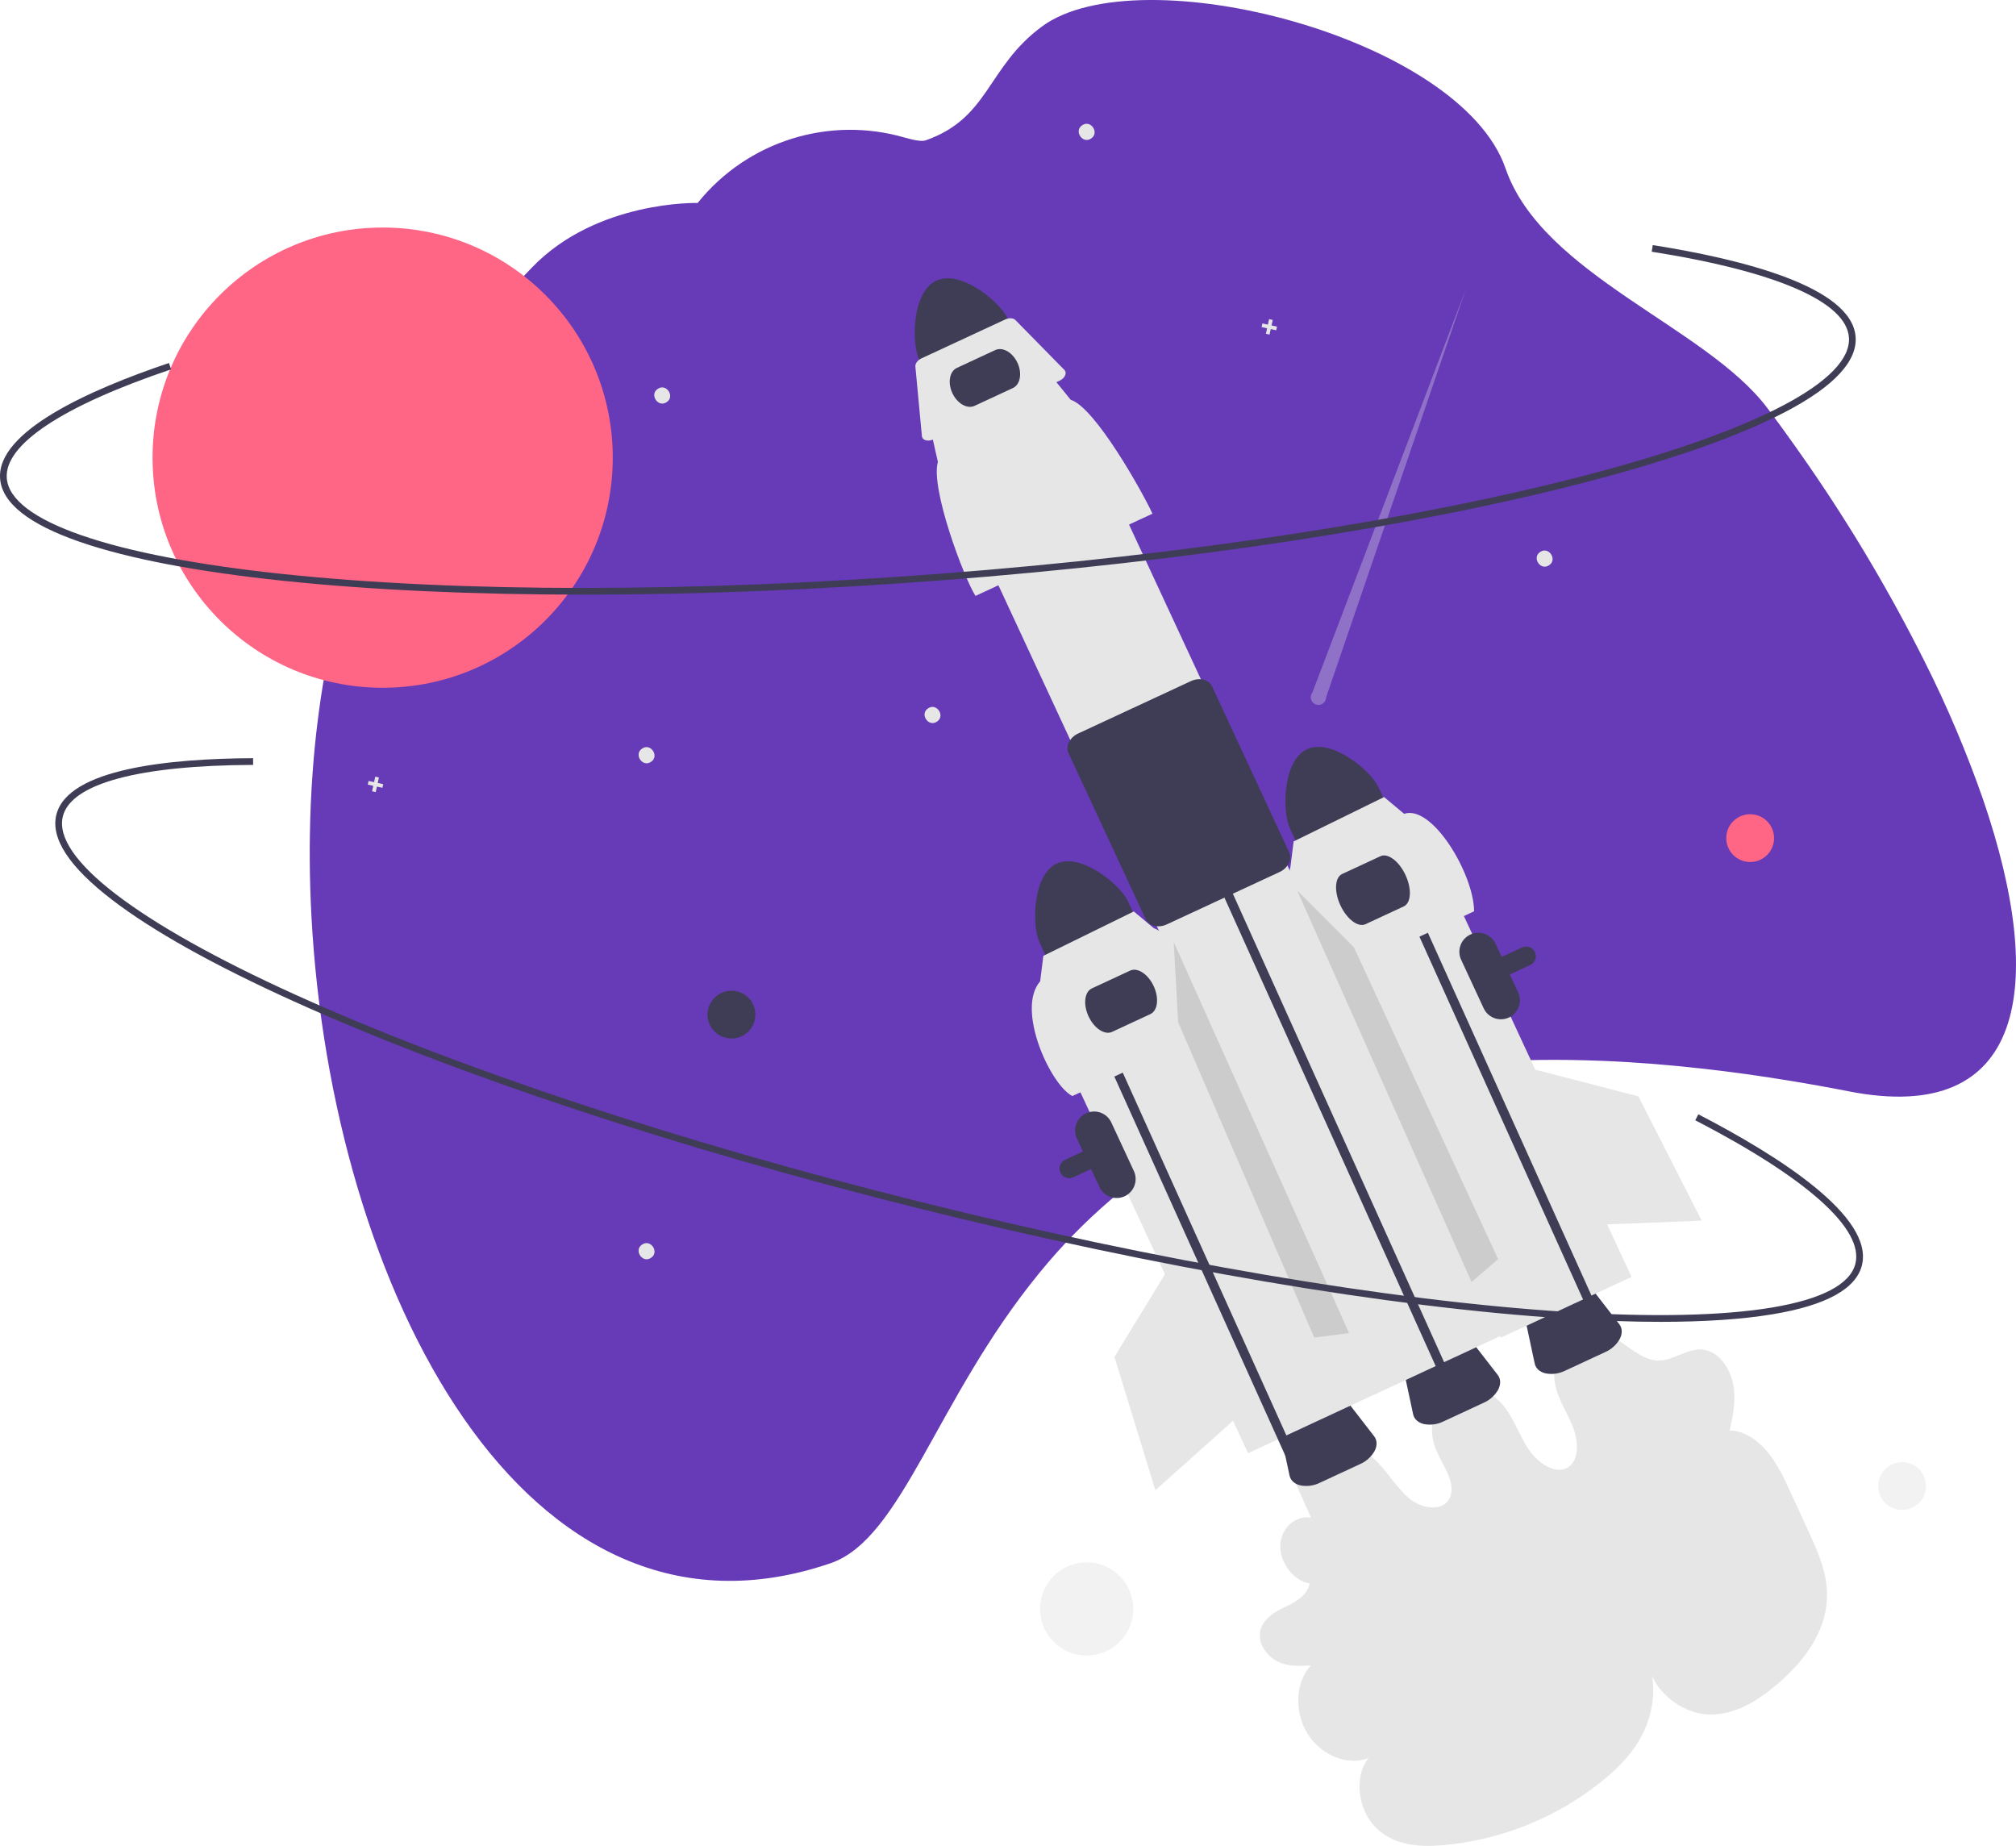
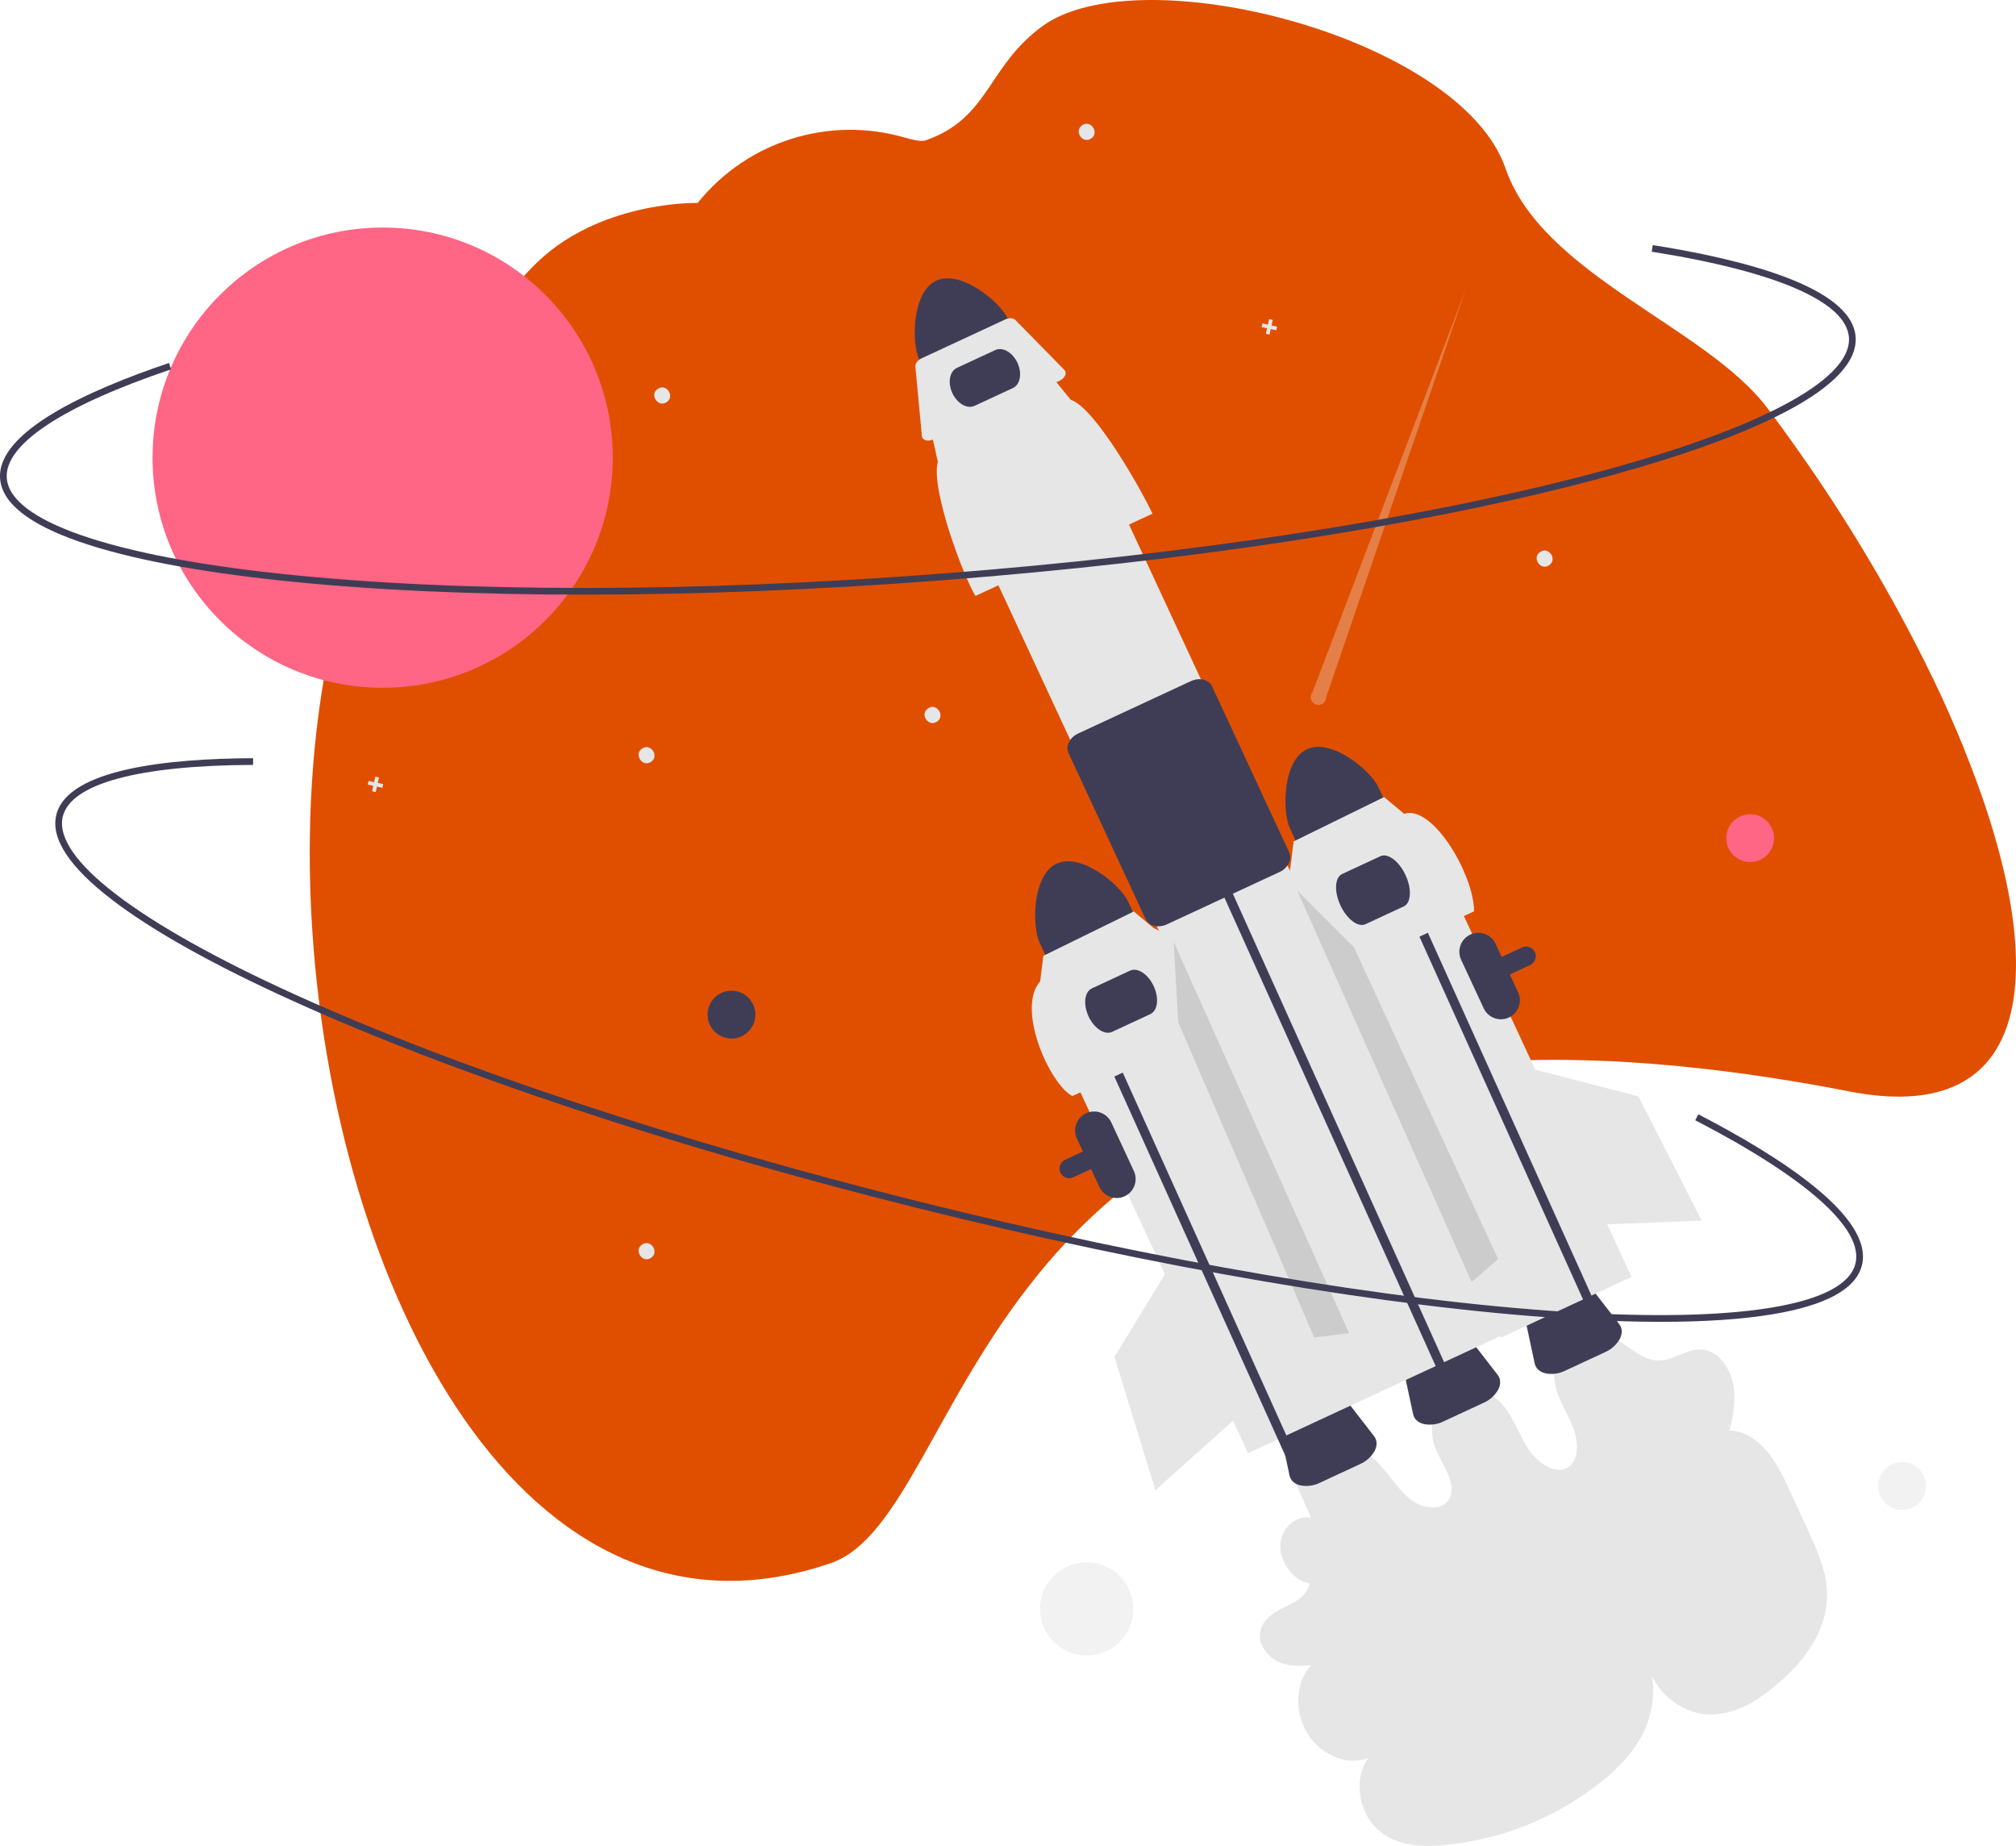
<svg xmlns="http://www.w3.org/2000/svg" data-name="Layer 1" width="902.419" height="826.207" viewBox="0 0 902.419 826.207">
  <path d="M726.95,696.708l8.672,19.444c-7.049-1.122-13.604,4.898-13.751,12.629s6.14,15.774,13.189,16.873c-1.347,6.002-7.161,8.649-12.207,11.075s-10.485,6.45-10.11,12.845c.301,5.135,4.548,9.669,9.058,11.492s9.241,1.543,13.809,1.237c-6.921,7.24-7.596,20.848-1.517,30.611s18.217,14.569,27.305,10.811c-6.422,7.989-5.027,22.618,2.943,30.862,8.034,8.311,19.678,9.115,29.857,8.24a132.238,132.238,0,0,0,71.007-28.14c7.782-6.183,15.05-13.456,19.49-22.941s5.747-21.496,1.612-32.29c1.115,13.522,14.65,24.203,26.826,24.8s22.807-6.261,31.841-14.081c12.014-10.4,23.137-24.979,21.488-42.967-.816-8.905-4.706-17.469-8.521-25.765l-7.396-16.083c-2.986-6.493-6.039-13.095-10.533-18.544s-10.731-9.667-16.973-9.626c1.427-6.52,2.861-13.283,1.665-20.211s-5.776-14.101-12.004-15.723c-7.927-2.065-14.645,5.25-22.616,4.561-7.671-.664-14.01-8.362-21.459-11.412a17.178,17.178,0,0,0-18.537,3.206c-4.722,4.61-6.69,12.398-4.996,19.767,1.484,6.455,5.435,12.149,7.832,18.375s2.77,14.231-1.835,17.631c-5.557,4.103-14.014-1.48-18.356-8.235s-6.834-14.933-12.324-20.614c-6.479-6.705-16.621-8.276-23.293-3.608s-9.222,15.119-5.859,24.004c2.75,7.264,9.049,14.614,6.864,21.454-2.309,7.23-12.413,6.314-18.507,1.205s-10.141-12.806-16.161-18.03c-6.114-5.306-14.098-7.63-21.107-6.146a21.731,21.731,0,0,0-15.573,13.915" transform="translate(-148.7907 -36.89661)" fill="#e6e6e6" />
  <path d="M867.347,642.066l-17.993,8.36a13.812,13.812,0,0,1-8.734,1.177c-2.612-.618-4.377-2.215-4.841-4.383l-4.187-19.554c-.79-3.689,2.265-8.053,7.264-10.376l9.937-4.617c4.999-2.323,10.305-1.843,12.614,1.14l12.244,15.81c1.358,1.753,1.44,4.132.228,6.527A13.812,13.812,0,0,1,867.347,642.066Z" transform="translate(-148.7907 -36.89661)" fill="#3f3d56" />
-   <path d="M309.43,280.659A353.998,353.998,0,0,1,386.932,156.602c29.006-30.112,74.15-28.861,74.15-28.861l.258-.32A87.58,87.58,0,0,1,553.893,98.509c4.304,1.235,7.615,1.783,9.189,1.232,28.707-10.047,27.358-32.724,52.126-50.993,43.367-31.987,187.211,4.654,207.494,63.514,16.439,47.705,89.82,70.827,117.236,107.317q6.431,8.559,12.618,17.316,2.901,4.068,5.737,8.198a730.428,730.428,0,0,1,52.147,88.155,514.113,514.113,0,0,1,26.101,61.684c28.591,83.582,18.814,145.855-60.021,130.47q-13.998-2.739-27.324-4.901-19.296-3.149-37.246-5.176-24.172-2.749-45.994-3.602-7.337-.295-14.405-.396c-69.67-.966-121.349,12.146-160.719,32.502q-10.011,5.163-18.973,10.923a236.054,236.054,0,0,0-26.08,19.319,254.898,254.898,0,0,0-31.422,32.197l-.522.639c-46.048,56.326-61.203,118.682-93.235,129.661C383.674,783.51,297.074,613.35,288.193,446.896q-.673-12.582-.743-25.091-.042-5.592.055-11.154c.141-9.673.567-19.285,1.281-28.78q.4-5.445.928-10.833c.388-3.873.81-7.724,1.298-11.55C294.495,331.442,300.589,304.758,309.43,280.659Z" transform="translate(-148.7907 -36.89661)" fill="#673ab7" />
+   <path d="M309.43,280.659A353.998,353.998,0,0,1,386.932,156.602c29.006-30.112,74.15-28.861,74.15-28.861l.258-.32A87.58,87.58,0,0,1,553.893,98.509c4.304,1.235,7.615,1.783,9.189,1.232,28.707-10.047,27.358-32.724,52.126-50.993,43.367-31.987,187.211,4.654,207.494,63.514,16.439,47.705,89.82,70.827,117.236,107.317q6.431,8.559,12.618,17.316,2.901,4.068,5.737,8.198a730.428,730.428,0,0,1,52.147,88.155,514.113,514.113,0,0,1,26.101,61.684c28.591,83.582,18.814,145.855-60.021,130.47q-13.998-2.739-27.324-4.901-19.296-3.149-37.246-5.176-24.172-2.749-45.994-3.602-7.337-.295-14.405-.396c-69.67-.966-121.349,12.146-160.719,32.502q-10.011,5.163-18.973,10.923a236.054,236.054,0,0,0-26.08,19.319,254.898,254.898,0,0,0-31.422,32.197l-.522.639c-46.048,56.326-61.203,118.682-93.235,129.661C383.674,783.51,297.074,613.35,288.193,446.896q-.673-12.582-.743-25.091-.042-5.592.055-11.154c.141-9.673.567-19.285,1.281-28.78q.4-5.445.928-10.833c.388-3.873.81-7.724,1.298-11.55C294.495,331.442,300.589,304.758,309.43,280.659Z" transform="translate(-148.7907 -36.89661)" fill="#E04F00" />
  <path d="M733.834,372.24c-10.935,5.091-11.115,27.895-7.686,35.284l6.214,13.374,39.609-18.403-6.214-13.374C762.321,381.735,744.777,367.166,733.834,372.24Z" transform="translate(-148.7907 -36.89661)" fill="#3f3d56" />
  <path d="M627.393,564.256a4.333,4.333,0,0,1-4.07-5.819,4.3,4.3,0,0,1,2.243-2.44L830.12,460.958a4.33,4.33,0,0,1,5.752,2.102,4.336,4.336,0,0,1-2.103,5.752h-0L629.215,563.85A4.306,4.306,0,0,1,627.393,564.256Z" transform="translate(-148.7907 -36.89661)" fill="#3f3d56" />
  <rect x="771.788" y="414.474" width="64.474" height="217.68" transform="translate(-294.4339 350.6066) rotate(-24.9202)" fill="#e6e6e6" />
  <path d="M567.905,162.514c-10.935,5.091-11.115,27.895-7.686,35.284l6.214,13.374,39.609-18.403L599.827,179.395C596.392,172.009,578.848,157.44,567.905,162.514Z" transform="translate(-148.7907 -36.89661)" fill="#3f3d56" />
  <path d="M812.919,664.761l-17.993,8.36a13.812,13.812,0,0,1-8.734,1.177c-2.612-.618-4.377-2.215-4.841-4.383l-4.187-19.554c-.79-3.689,2.265-8.053,7.264-10.376l9.937-4.617c4.999-2.323,10.305-1.843,12.614,1.14L819.224,652.319c1.358,1.753,1.44,4.132.228,6.527A13.812,13.812,0,0,1,812.919,664.761Z" transform="translate(-148.7907 -36.89661)" fill="#3f3d56" />
  <path d="M757.601,692.207,739.608,700.566a13.812,13.812,0,0,1-8.734,1.177c-2.612-.618-4.377-2.215-4.841-4.383l-4.187-19.554c-.79-3.689,2.265-8.053,7.264-10.376l9.937-4.617c4.999-2.323,10.305-1.843,12.614,1.14l12.244,15.81c1.358,1.753,1.44,4.132.228,6.527A13.812,13.812,0,0,1,757.601,692.207Z" transform="translate(-148.7907 -36.89661)" fill="#3f3d56" />
  <rect x="668.302" y="227.978" width="64.474" height="440.016" transform="translate(-272.3289 299.9887) rotate(-24.9202)" fill="#e6e6e6" />
  <polyline points="548.951 403.691 542.39 389.254 546.167 387.512 552.708 401.903 647.423 611.909 643.65 613.662" fill="#3f3d56" />
  <polyline points="622.951 391.691 616.39 377.254 620.167 375.512 626.708 389.903 721.423 599.909 717.65 601.662" fill="#3f3d56" />
  <path d="M664.671,266.814l-79.226,36.809c-5.044-7.847-20.249-48.06-16.835-59.991l-2.563-11.378,54.703-25.416,7.322,9.007C638.942,219.18,660.102,256.951,664.671,266.814Z" transform="translate(-148.7907 -36.89661)" fill="#e6e6e6" />
  <path d="M623.037,207.325l-56.451,26.228c-2.084.968-4.303.612-4.956-.795a1.952,1.952,0,0,1-.172-.643l-2.922-31.168c-.125-1.335,1.017-2.847,2.761-3.658L598.734,179.896c1.744-.81,3.637-.708,4.576.249l21.936,22.334c1.122,1.142.513,3.098-1.361,4.367A6.081,6.081,0,0,1,623.037,207.325Z" transform="translate(-148.7907 -36.89661)" fill="#e6e6e6" />
  <path d="M667.313,451.514a7.626,7.626,0,0,1-1.814-.214,5.604,5.604,0,0,1-3.896-3.025L627.09,373.992c-1.428-3.075.489-7.008,4.274-8.767l50.536-23.48c3.786-1.76,8.027-.688,9.457,2.387l34.513,74.283a5.603,5.603,0,0,1-.201,4.929,8.506,8.506,0,0,1-4.074,3.838l-50.536,23.479A8.92,8.92,0,0,1,667.313,451.514Z" transform="translate(-148.7907 -36.89661)" fill="#3f3d56" />
  <rect x="658.612" y="466.208" width="64.474" height="217.68" transform="translate(-326.7693 307.736) rotate(-24.9202)" fill="#e6e6e6" />
  <path d="M602.189,210.581l-17.147,7.967c-3.309,1.537-7.773-1.024-9.95-5.71s-1.256-9.749,2.053-11.286l17.147-7.967c3.309-1.537,7.773,1.024,9.95,5.71S605.498,209.044,602.189,210.581Z" transform="translate(-148.7907 -36.89661)" fill="#3f3d56" />
  <path d="M621.799,423.444c-10.935,5.091-11.115,27.895-7.686,35.284l6.214,13.374,39.609-18.403L653.722,440.324C650.287,432.939,632.742,418.37,621.799,423.444Z" transform="translate(-148.7907 -36.89661)" fill="#3f3d56" />
  <path d="M440.152,377.925c-3.862,2.573-7.815-3.551-3.878-6.01C440.135,369.342,444.088,375.466,440.152,377.925Z" transform="translate(-148.7907 -36.89661)" fill="#e6e6e6" />
  <path d="M842.152,289.925c-3.862,2.573-7.815-3.551-3.878-6.01C842.135,281.342,846.088,287.466,842.152,289.925Z" transform="translate(-148.7907 -36.89661)" fill="#e6e6e6" />
  <path d="M568.152,359.925c-3.862,2.573-7.815-3.551-3.878-6.01C568.135,351.342,572.088,357.466,568.152,359.925Z" transform="translate(-148.7907 -36.89661)" fill="#e6e6e6" />
  <path d="M440.152,599.925c-3.862,2.573-7.815-3.551-3.878-6.01C440.135,591.342,444.088,597.466,440.152,599.925Z" transform="translate(-148.7907 -36.89661)" fill="#e6e6e6" />
  <path d="M637.152,98.925c-3.862,2.573-7.815-3.551-3.878-6.01C637.135,90.342,641.088,96.466,637.152,98.925Z" transform="translate(-148.7907 -36.89661)" fill="#e6e6e6" />
  <path d="M447.152,216.925c-3.862,2.573-7.815-3.551-3.878-6.01C447.135,208.342,451.088,214.466,447.152,216.925Z" transform="translate(-148.7907 -36.89661)" fill="#e6e6e6" />
  <polygon points="571.639 146.2 569.182 145.661 569.72 143.203 568.082 142.844 567.543 145.302 565.086 144.764 564.727 146.402 567.184 146.941 566.646 149.398 568.284 149.757 568.823 147.299 571.28 147.838 571.639 146.2" fill="#e6e6e6" />
  <polygon points="171.542 350.978 169.085 350.439 169.623 347.982 167.985 347.623 167.446 350.08 164.988 349.542 164.629 351.18 167.087 351.719 166.549 354.177 168.187 354.535 168.726 352.078 171.183 352.616 171.542 350.978" fill="#e6e6e6" />
  <path d="M824.22,492.333a8.51,8.51,0,0,1-11.29-4.127l-10.113-21.765a8.5,8.5,0,0,1,15.417-7.163l10.113,21.765A8.51,8.51,0,0,1,824.22,492.333Z" transform="translate(-148.7907 -36.89661)" fill="#3f3d56" />
  <path d="M652.22,572.333a8.51,8.51,0,0,1-11.29-4.127l-10.113-21.765a8.5,8.5,0,0,1,15.417-7.163l10.113,21.765A8.51,8.51,0,0,1,652.22,572.333Z" transform="translate(-148.7907 -36.89661)" fill="#3f3d56" />
  <path d="M808.642,444.778l-67.806,31.503c-4.317-6.716-17.331-41.133-14.409-51.344l1.434-11.423,40.486-19.863,8.971,7.505C789.959,396.883,808.539,428.205,808.642,444.778Z" transform="translate(-148.7907 -36.89661)" fill="#e6e6e6" />
  <path d="M777.162,442.594l-17.147,7.967c-3.309,1.537-8.344-2.253-11.222-8.447s-2.528-12.487.781-14.024l17.147-7.967c3.309-1.537,8.344,2.253,11.222,8.447S780.471,441.056,777.162,442.594Z" transform="translate(-148.7907 -36.89661)" fill="#3f3d56" />
  <polyline points="482.951 446.691 476.39 432.254 480.167 430.512 486.708 444.903 581.423 654.909 577.65 656.662" fill="#3f3d56" />
  <path d="M696.607,495.981l-67.806,31.503c-10.003-5.165-25.291-38.961-14.409-51.344l1.434-11.423,40.486-19.863,8.971,7.505C674.587,455.214,692.697,487.541,696.607,495.981Z" transform="translate(-148.7907 -36.89661)" fill="#e6e6e6" />
  <path d="M663.732,490.793l-17.147,7.967c-3.309,1.537-8.03-1.579-10.524-6.945s-1.83-10.985,1.479-12.522l17.147-7.967c3.309-1.537,8.03,1.579,10.524,6.945S667.041,489.256,663.732,490.793Z" transform="translate(-148.7907 -36.89661)" fill="#3f3d56" />
  <circle cx="171.291" cy="204.845" r="103" fill="#ff6584" />
  <path d="M742.396,349.021l62.593-182.809L736.258,346.832a3.442,3.442,0,1,0,6.138,2.188Z" transform="translate(-148.7907 -36.89661)" fill="#f0f0f0" opacity="0.3" />
  <path d="M901.95,240.055q-18.38,6.108-40.751,12.001c-77.145,20.311-180.55,36.154-291.166,44.613-110.615,8.458-215.227,8.519-294.563.174-38.647-4.066-69.215-9.913-90.854-17.381-22.909-7.905-34.947-17.432-35.78-28.314-1.621-21.2,40.213-39.859,75.592-51.778l.958,2.843C176.801,218.581,150.678,235.879,151.828,250.919c1.464,19.156,46.644,34.806,123.955,42.94,79.162,8.327,183.581,8.263,294.021-.181,110.44-8.445,213.655-24.257,290.63-44.523,75.174-19.791,117.45-42.129,115.986-61.285-1.216-15.905-32.567-29.51-88.278-38.312l.468-2.963c40.48,6.396,89.093,18.708,90.801,41.047.832,10.882-9.618,22.127-31.059,33.424C936.131,227.503,920.601,233.856,901.95,240.055Z" transform="translate(-148.7907 -36.89661)" fill="#3f3d56" />
  <circle cx="783.425" cy="375.136" r="10.702" fill="#ff6584" />
  <circle cx="851.425" cy="665.136" r="10.702" fill="#f2f2f2" />
  <circle cx="486.425" cy="720.136" r="20.866" fill="#f2f2f2" />
  <circle cx="327.425" cy="454.136" r="10.702" fill="#3f3d56" />
  <polygon points="687.226 478.768 733.402 490.721 761.723 546.349 713.843 548.227 687.226 478.768" fill="#e6e6e6" />
  <polygon points="580.645 398.574 606.059 424.002 670.606 563.557 658.722 573.824 580.645 398.574" fill="#ccc" />
  <polygon points="525.386 421.624 527.38 457.52 588.304 598.694 603.88 596.688 525.386 421.624" fill="#ccc" />
  <polygon points="523.723 566.637 498.854 607.339 517.187 667.008 552.9 635.061 523.723 566.637" fill="#e6e6e6" />
  <path d="M892.195,628.544q-19.368,0-42.457-1.464c-79.614-5.056-182.738-22.633-290.376-49.492-107.638-26.859-206.93-59.794-279.585-92.734-35.393-16.047-62.556-31.236-80.735-45.147-19.247-14.727-27.666-27.564-25.024-38.153,5.148-20.629,50.731-25.142,88.064-25.295l.013,3c-51.268.21-81.514,8.387-85.166,23.022-4.652,18.64,33.287,47.741,104.087,79.841,72.496,32.868,171.605,65.739,279.073,92.557,107.467,26.816,210.401,44.363,289.84,49.408,77.579,4.928,124.743-2.938,129.395-21.578,3.862-15.477-21.598-38.275-71.689-64.198l1.379-2.664c36.397,18.836,78.646,45.852,73.222,67.589C979.592,613.823,966.13,621.199,942.22,625.157,928.59,627.413,911.85,628.544,892.195,628.544Z" transform="translate(-148.7907 -36.89661)" fill="#3f3d56" />
</svg>
